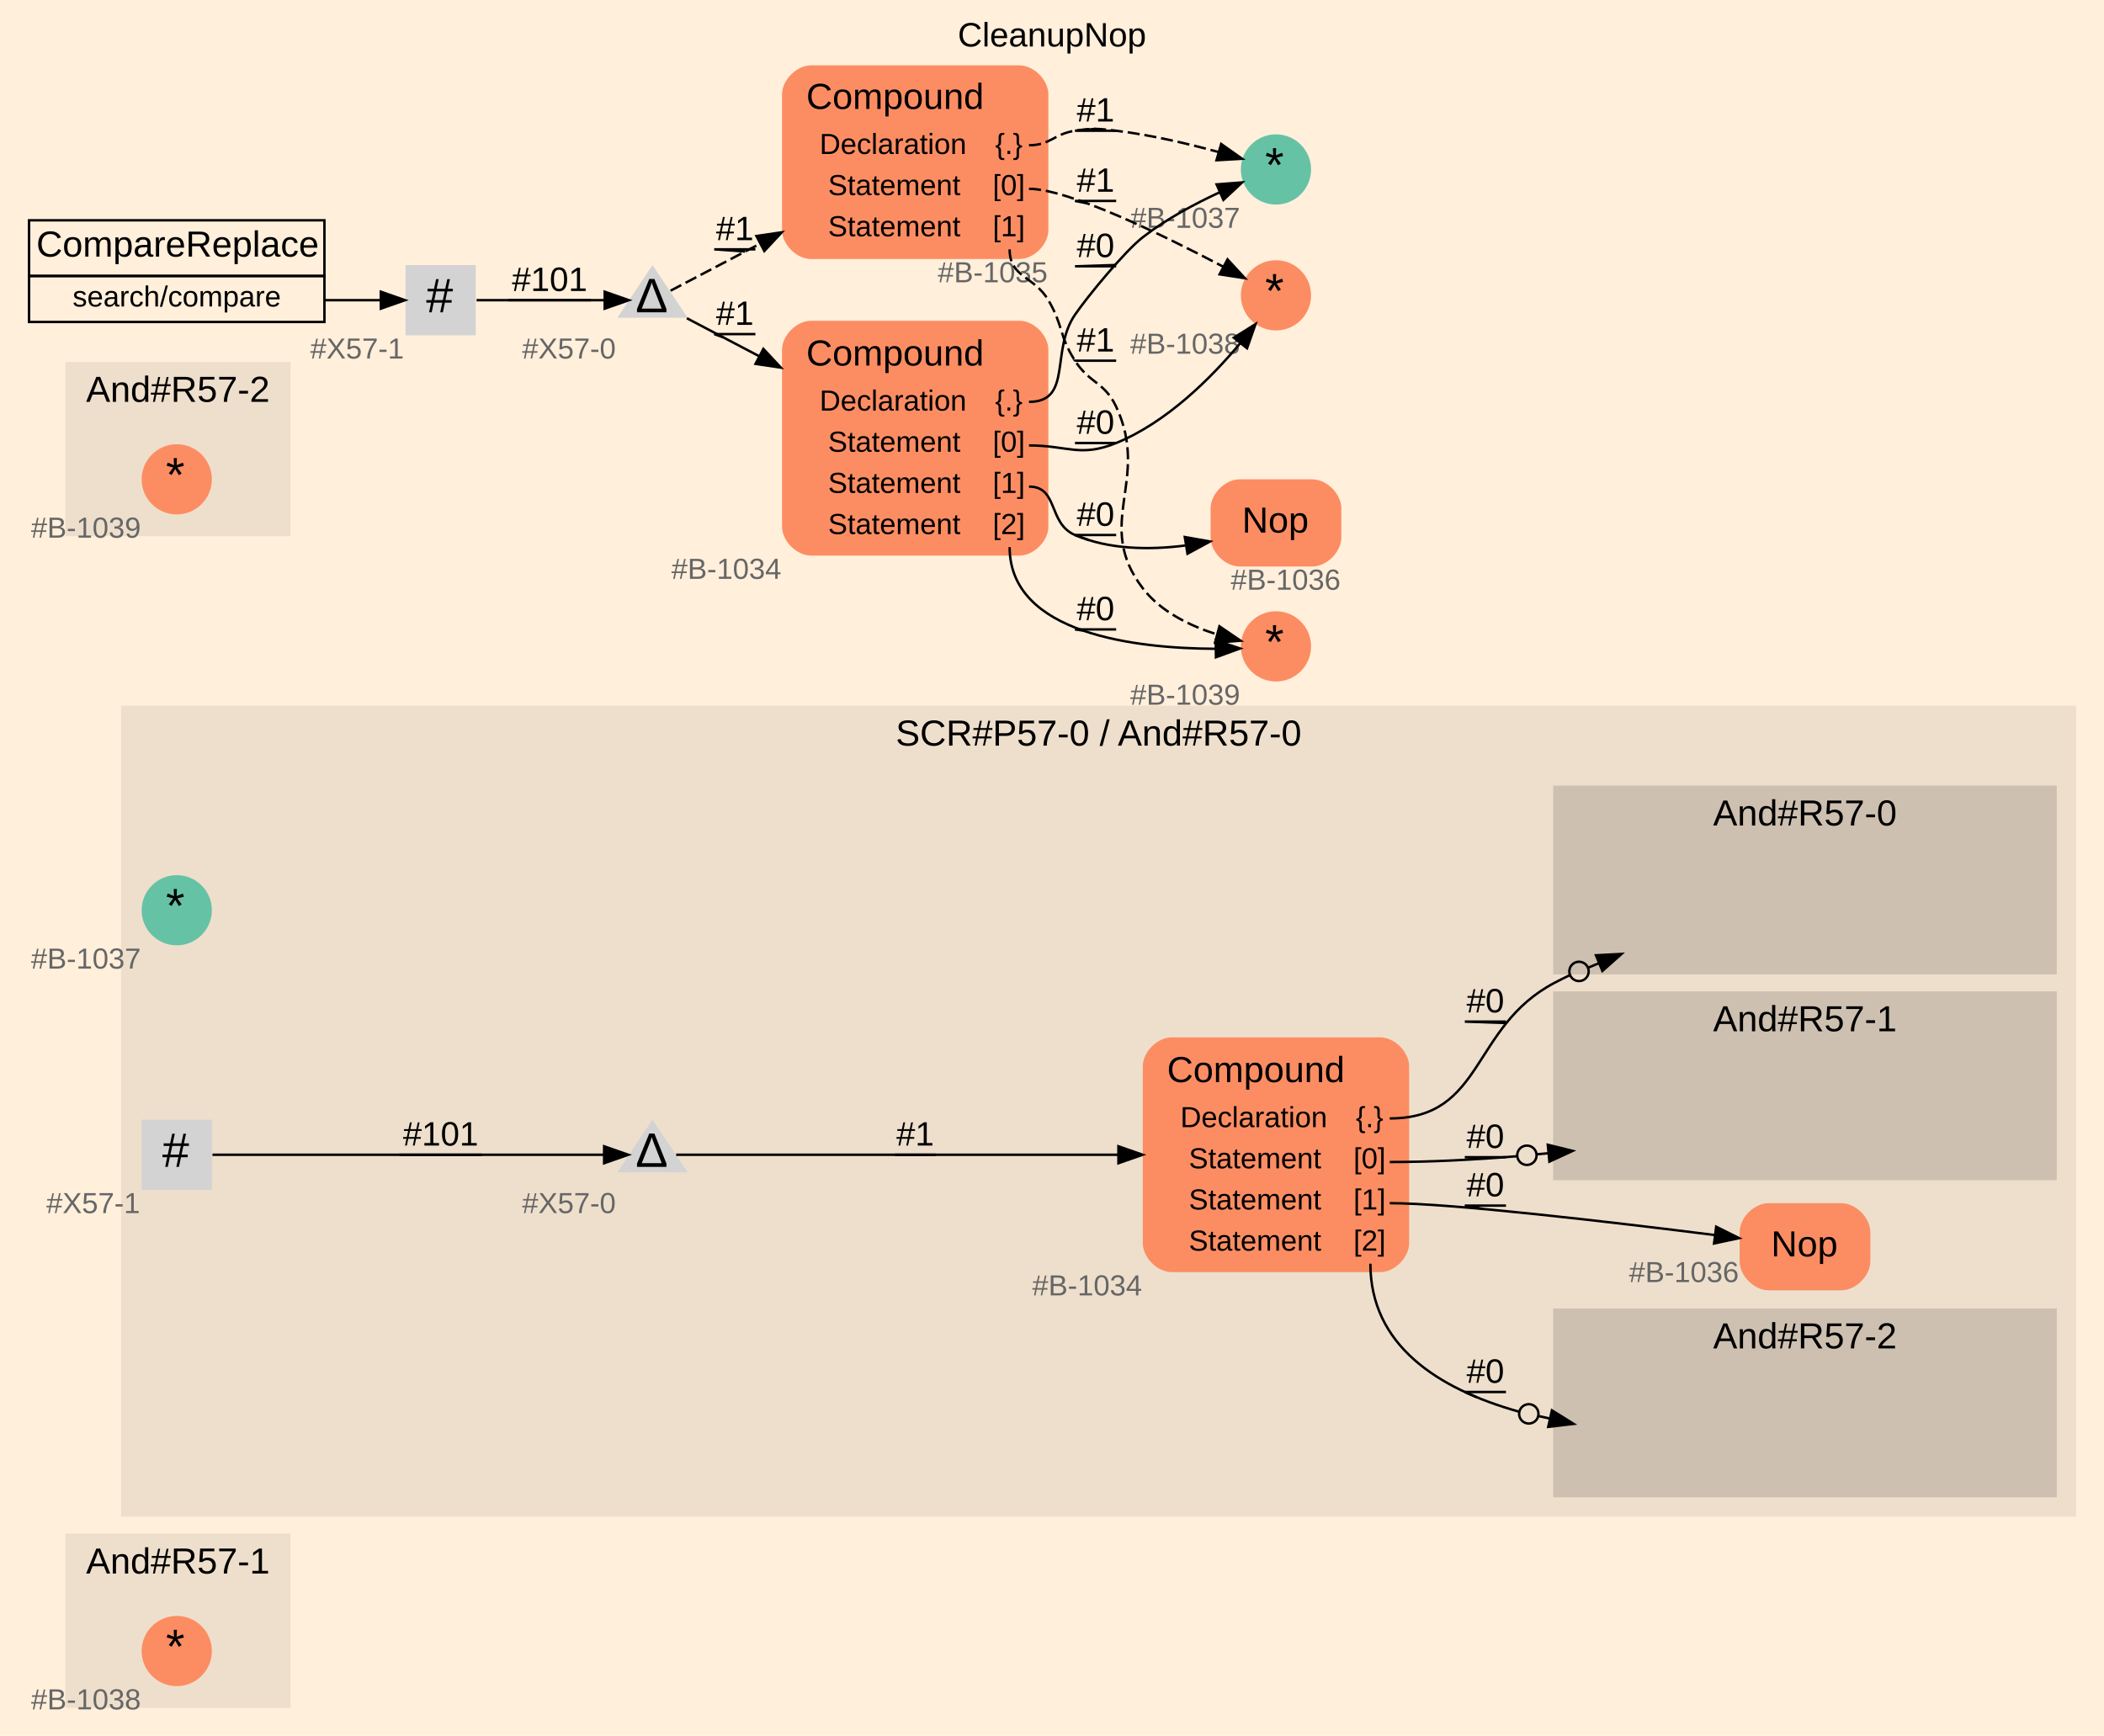
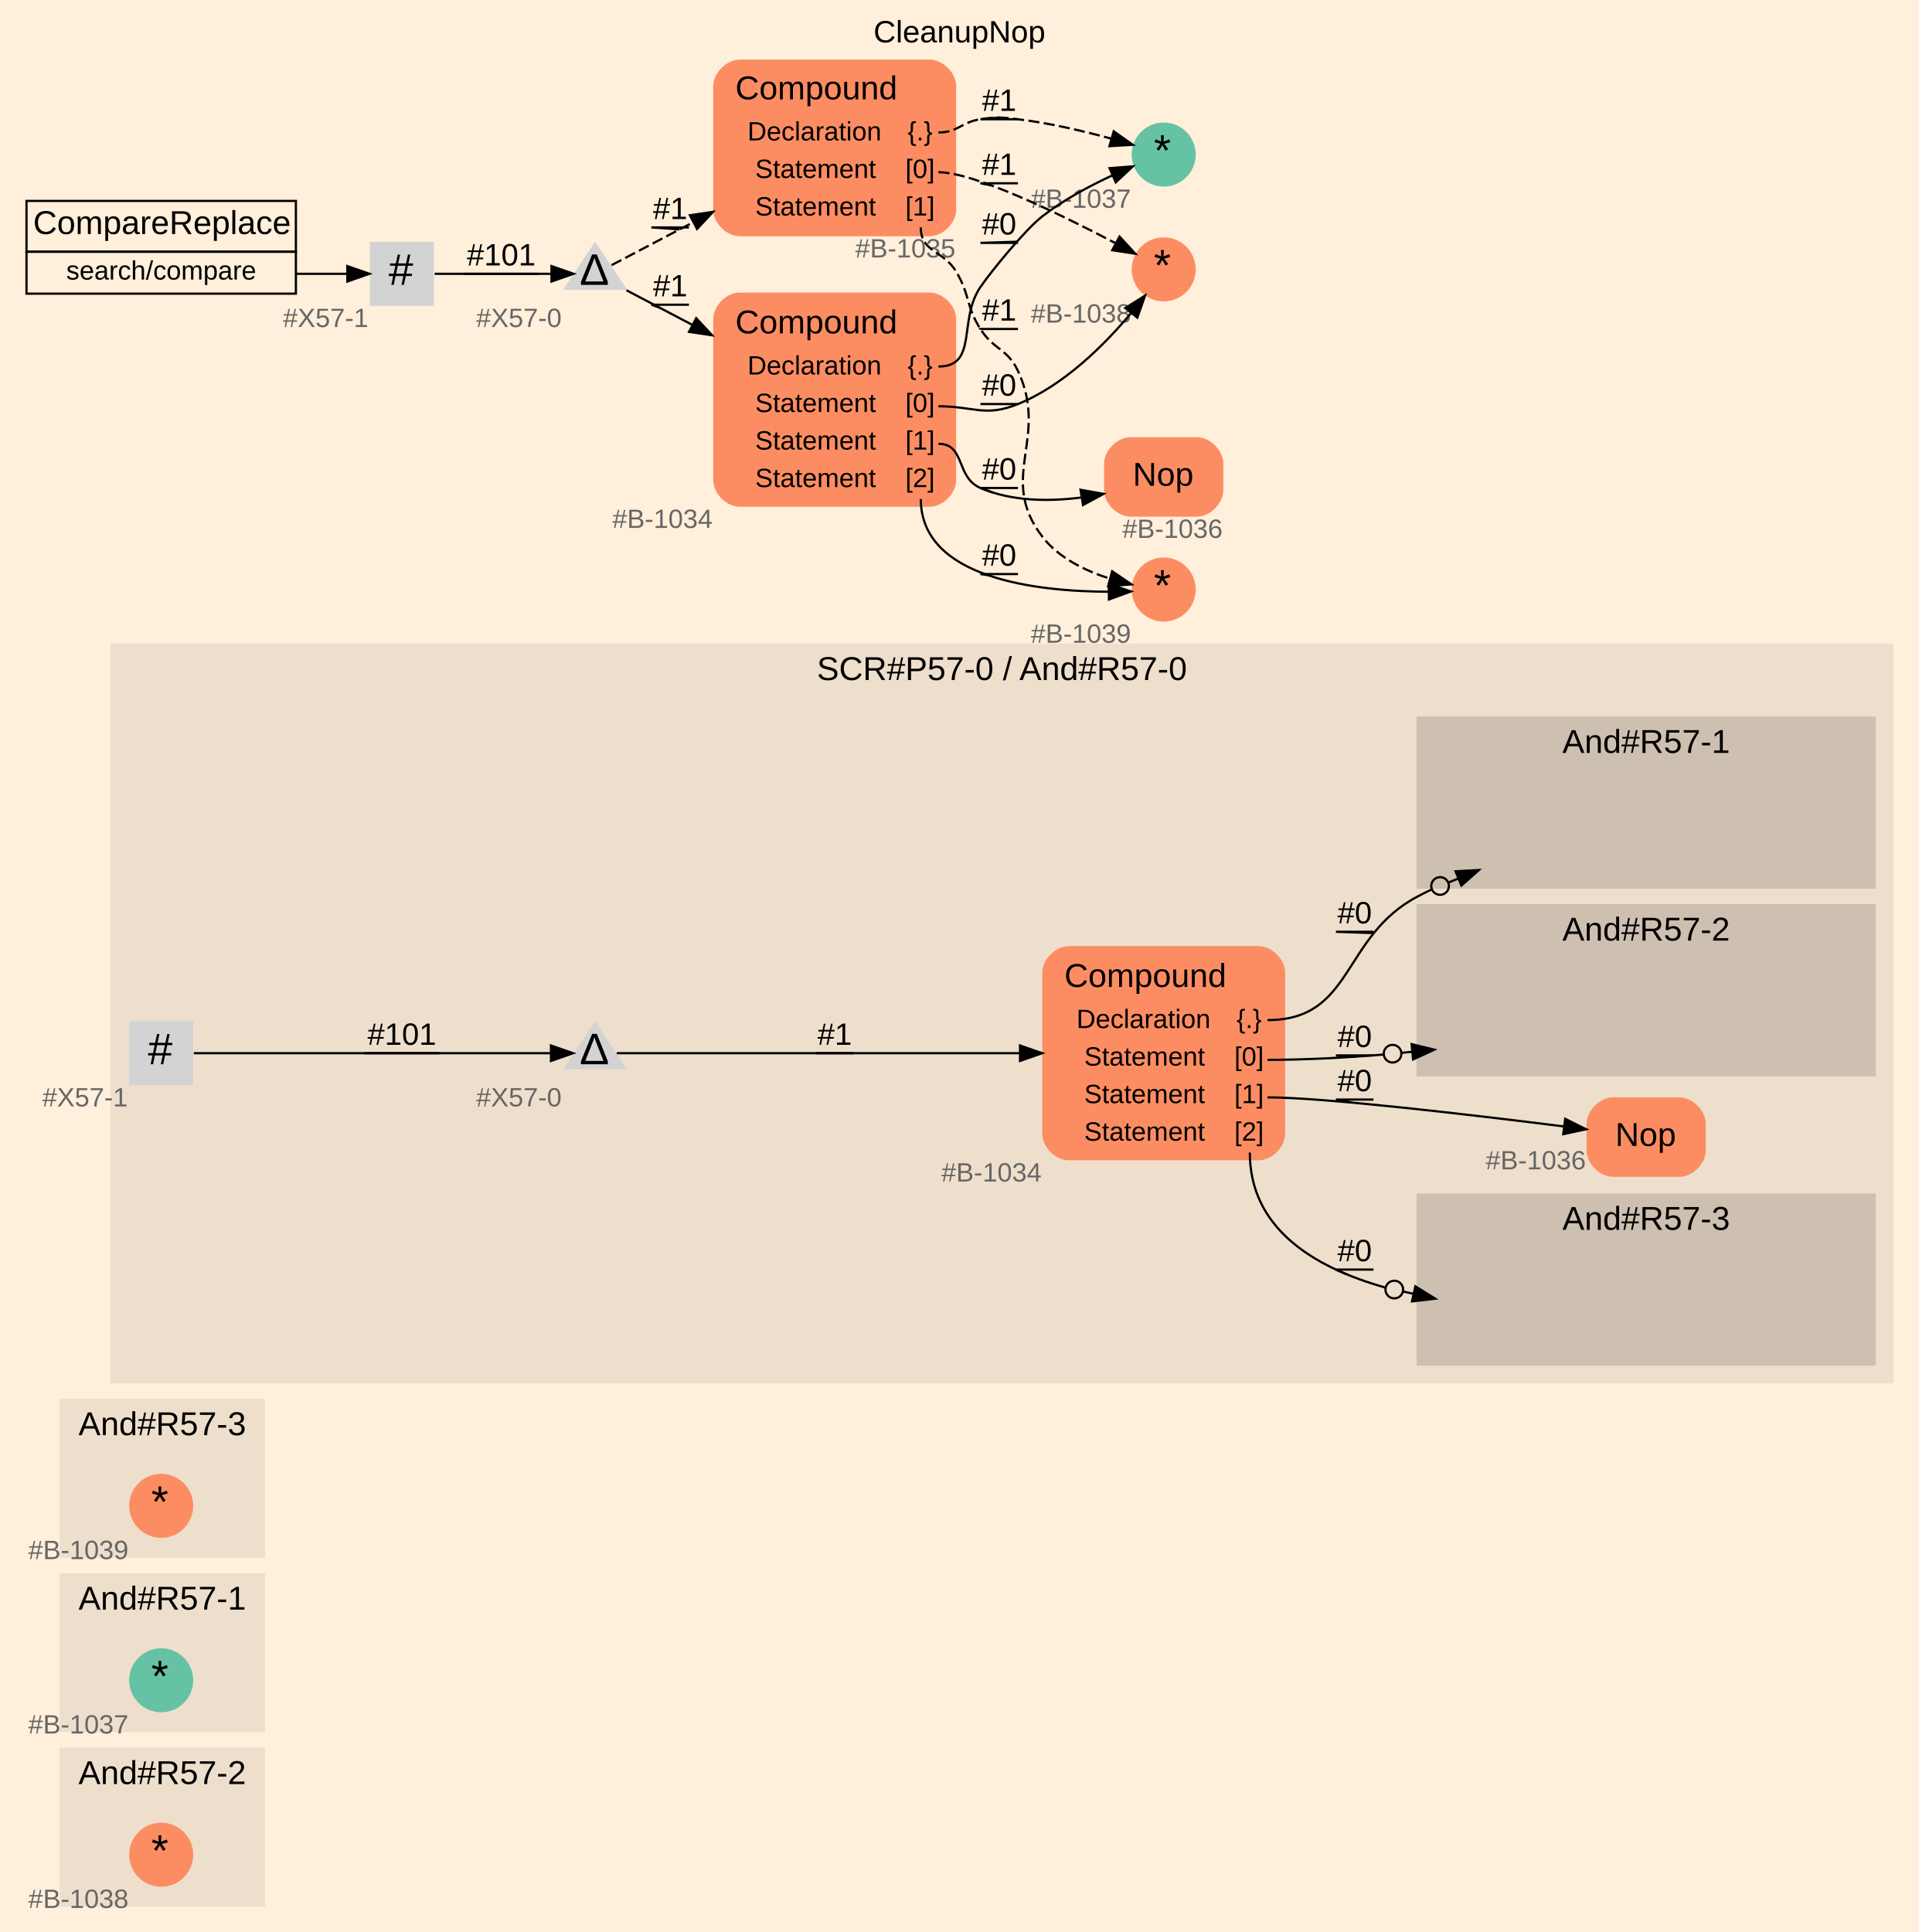
- <svg xmlns="http://www.w3.org/2000/svg" width="869pt" height="717pt" viewBox="0.00 0.00 869.00 717.00">
-   <g id="graph0" class="graph" transform="scale(1 1) rotate(0) translate(4 713)">
-     <polygon fill="#ffefdb" stroke="transparent" points="-4,4 -4,-713 865,-713 865,4 -4,4" />
-     <text text-anchor="middle" x="430.5" y="-693.8" font-family="Arial" font-size="14.00" fill="#000000">CleanupNop</text>
+ <svg xmlns="http://www.w3.org/2000/svg" width="869pt" height="875pt" viewBox="0.00 0.00 869.00 875.00">
+   <g id="graph0" class="graph" transform="scale(1 1) rotate(0) translate(4 871)">
+     <polygon fill="#ffefdb" stroke="transparent" points="-4,4 -4,-871 865,-871 865,4 -4,4" />
+     <text text-anchor="middle" x="430.5" y="-851.8" font-family="Arial" font-size="14.00" fill="#000000">CleanupNop</text>
    <g id="clust1" class="cluster">
      <polygon fill="#eedfcc" stroke="#eedfcc" points="23.5,-8 23.5,-79 115.5,-79 115.5,-8 23.5,-8" />
-       <text text-anchor="middle" x="69.5" y="-63" font-family="Arial" font-size="15.00" fill="#000000">And#R57-1</text>
+       <text text-anchor="middle" x="69.5" y="-63" font-family="Arial" font-size="15.00" fill="#000000">And#R57-2</text>
    </g>
    <g id="clust2" class="cluster">
-       <polygon fill="#eedfcc" stroke="#eedfcc" points="46.5,-87 46.5,-421 853,-421 853,-87 46.5,-87" />
-       <text text-anchor="middle" x="449.75" y="-405" font-family="Arial" font-size="15.00" fill="#000000">SCR#P57-0 / And#R57-0</text>
+       <polygon fill="#eedfcc" stroke="#eedfcc" points="23.5,-87 23.5,-158 115.5,-158 115.5,-87 23.5,-87" />
+       <text text-anchor="middle" x="69.5" y="-142" font-family="Arial" font-size="15.00" fill="#000000">And#R57-1</text>
+     </g>
+     <g id="clust3" class="cluster">
+       <polygon fill="#eedfcc" stroke="#eedfcc" points="23.5,-166 23.5,-237 115.5,-237 115.5,-166 23.5,-166" />
+       <text text-anchor="middle" x="69.5" y="-221" font-family="Arial" font-size="15.00" fill="#000000">And#R57-3</text>
    </g>
    <g id="clust4" class="cluster">
-       <polygon fill="#cdc0b0" stroke="#cdc0b0" points="638,-311 638,-388 845,-388 845,-311 638,-311" />
-       <text text-anchor="middle" x="741.5" y="-372" font-family="Arial" font-size="15.00" fill="#000000">And#R57-0</text>
+       <polygon fill="#eedfcc" stroke="#eedfcc" points="46.5,-245 46.5,-579 853,-579 853,-245 46.5,-245" />
+       <text text-anchor="middle" x="449.75" y="-563" font-family="Arial" font-size="15.00" fill="#000000">SCR#P57-0 / And#R57-0</text>
    </g>
    <g id="clust5" class="cluster">
-       <polygon fill="#cdc0b0" stroke="#cdc0b0" points="638,-226 638,-303 845,-303 845,-226 638,-226" />
-       <text text-anchor="middle" x="741.5" y="-287" font-family="Arial" font-size="15.00" fill="#000000">And#R57-1</text>
+       <polygon fill="#cdc0b0" stroke="#cdc0b0" points="638,-469 638,-546 845,-546 845,-469 638,-469" />
+       <text text-anchor="middle" x="741.5" y="-530" font-family="Arial" font-size="15.00" fill="#000000">And#R57-1</text>
    </g>
    <g id="clust6" class="cluster">
-       <polygon fill="#cdc0b0" stroke="#cdc0b0" points="638,-95 638,-172 845,-172 845,-95 638,-95" />
-       <text text-anchor="middle" x="741.5" y="-156" font-family="Arial" font-size="15.00" fill="#000000">And#R57-2</text>
-     </g>
-     <g id="clust3" class="cluster">
-       <polygon fill="#eedfcc" stroke="#eedfcc" points="23.5,-492 23.5,-563 115.5,-563 115.5,-492 23.5,-492" />
-       <text text-anchor="middle" x="69.5" y="-547" font-family="Arial" font-size="15.00" fill="#000000">And#R57-2</text>
+       <polygon fill="#cdc0b0" stroke="#cdc0b0" points="638,-384 638,-461 845,-461 845,-384 638,-384" />
+       <text text-anchor="middle" x="741.5" y="-445" font-family="Arial" font-size="15.00" fill="#000000">And#R57-2</text>
+     </g>
+     <g id="clust7" class="cluster">
+       <polygon fill="#cdc0b0" stroke="#cdc0b0" points="638,-253 638,-330 845,-330 845,-253 638,-253" />
+       <text text-anchor="middle" x="741.5" y="-314" font-family="Arial" font-size="15.00" fill="#000000">And#R57-3</text>
    </g>
    <g id="node1" class="node">
      <ellipse fill="#fc8d62" stroke="#000000" stroke-width="0" cx="69" cy="-31" rx="14.5" ry="14.5" />
      <text text-anchor="start" x="64.5" y="-26" font-family="Arial" font-size="20.00" fill="#000000">*</text>
      <text text-anchor="middle" x="31.5" y="-6.9" font-family="Arial" font-size="12.00" fill="#666666">#B-1038</text>
    </g>
    <g id="node2" class="node">
-       <ellipse fill="#66c2a5" stroke="#000000" stroke-width="0" cx="69" cy="-337" rx="14.5" ry="14.5" />
-       <text text-anchor="start" x="64.5" y="-332" font-family="Arial" font-size="20.00" fill="#000000">*</text>
-       <text text-anchor="middle" x="31.5" y="-312.9" font-family="Arial" font-size="12.00" fill="#666666">#B-1037</text>
+       <ellipse fill="#66c2a5" stroke="#000000" stroke-width="0" cx="69" cy="-110" rx="14.5" ry="14.5" />
+       <text text-anchor="start" x="64.5" y="-105" font-family="Arial" font-size="20.00" fill="#000000">*</text>
+       <text text-anchor="middle" x="31.5" y="-85.9" font-family="Arial" font-size="12.00" fill="#666666">#B-1037</text>
    </g>
    <g id="node3" class="node">
-       <ellipse fill="#fc8d62" stroke="#000000" stroke-width="0" cx="69" cy="-515" rx="14.5" ry="14.5" />
-       <text text-anchor="start" x="64.5" y="-510" font-family="Arial" font-size="20.00" fill="#000000">*</text>
-       <text text-anchor="middle" x="31.5" y="-490.9" font-family="Arial" font-size="12.00" fill="#666666">#B-1039</text>
+       <ellipse fill="#fc8d62" stroke="#000000" stroke-width="0" cx="69" cy="-189" rx="14.5" ry="14.5" />
+       <text text-anchor="start" x="64.5" y="-184" font-family="Arial" font-size="20.00" fill="#000000">*</text>
+       <text text-anchor="middle" x="31.5" y="-164.9" font-family="Arial" font-size="12.00" fill="#666666">#B-1039</text>
    </g>
    <g id="node4" class="node">
-       <path fill="#fc8d62" stroke="transparent" d="M566,-284.5C566,-284.5 480,-284.5 480,-284.5 474,-284.5 468,-278.5 468,-272.5 468,-272.5 468,-199.5 468,-199.5 468,-193.5 474,-187.5 480,-187.5 480,-187.5 566,-187.5 566,-187.5 572,-187.5 578,-193.5 578,-199.5 578,-199.5 578,-272.5 578,-272.5 578,-278.5 572,-284.5 566,-284.5" />
-       <text text-anchor="start" x="478" y="-266" font-family="Arial" font-size="15.00" fill="#000000">Compound</text>
-       <text text-anchor="start" x="483.5" y="-247.4" font-family="Arial" font-size="12.00" fill="#000000">Declaration</text>
-       <text text-anchor="start" x="556" y="-247.4" font-family="Arial" font-size="12.00" fill="#000000">{.}</text>
-       <text text-anchor="start" x="487" y="-230.4" font-family="Arial" font-size="12.00" fill="#000000">Statement</text>
-       <text text-anchor="start" x="555" y="-230.4" font-family="Arial" font-size="12.00" fill="#000000">[0]</text>
-       <text text-anchor="start" x="487" y="-213.4" font-family="Arial" font-size="12.00" fill="#000000">Statement</text>
-       <text text-anchor="start" x="555" y="-213.4" font-family="Arial" font-size="12.00" fill="#000000">[1]</text>
-       <text text-anchor="start" x="487" y="-196.4" font-family="Arial" font-size="12.00" fill="#000000">Statement</text>
-       <text text-anchor="start" x="555" y="-196.4" font-family="Arial" font-size="12.00" fill="#000000">[2]</text>
-       <text text-anchor="middle" x="445" y="-177.9" font-family="Arial" font-size="12.00" fill="#666666">#B-1034</text>
+       <path fill="#fc8d62" stroke="transparent" d="M566,-442.5C566,-442.5 480,-442.5 480,-442.5 474,-442.5 468,-436.5 468,-430.5 468,-430.5 468,-357.5 468,-357.5 468,-351.5 474,-345.5 480,-345.5 480,-345.5 566,-345.5 566,-345.5 572,-345.5 578,-351.5 578,-357.5 578,-357.5 578,-430.5 578,-430.5 578,-436.5 572,-442.5 566,-442.5" />
+       <text text-anchor="start" x="478" y="-424" font-family="Arial" font-size="15.00" fill="#000000">Compound</text>
+       <text text-anchor="start" x="483.5" y="-405.4" font-family="Arial" font-size="12.00" fill="#000000">Declaration</text>
+       <text text-anchor="start" x="556" y="-405.4" font-family="Arial" font-size="12.00" fill="#000000">{.}</text>
+       <text text-anchor="start" x="487" y="-388.4" font-family="Arial" font-size="12.00" fill="#000000">Statement</text>
+       <text text-anchor="start" x="555" y="-388.4" font-family="Arial" font-size="12.00" fill="#000000">[0]</text>
+       <text text-anchor="start" x="487" y="-371.4" font-family="Arial" font-size="12.00" fill="#000000">Statement</text>
+       <text text-anchor="start" x="555" y="-371.4" font-family="Arial" font-size="12.00" fill="#000000">[1]</text>
+       <text text-anchor="start" x="487" y="-354.4" font-family="Arial" font-size="12.00" fill="#000000">Statement</text>
+       <text text-anchor="start" x="555" y="-354.4" font-family="Arial" font-size="12.00" fill="#000000">[2]</text>
+       <text text-anchor="middle" x="445" y="-335.9" font-family="Arial" font-size="12.00" fill="#666666">#B-1034</text>
    </g>
    <g id="node5" class="node">
-       <path fill="#fc8d62" stroke="transparent" d="M756.5,-216C756.5,-216 726.5,-216 726.5,-216 720.5,-216 714.5,-210 714.5,-204 714.5,-204 714.5,-192 714.5,-192 714.5,-186 720.5,-180 726.5,-180 726.5,-180 756.5,-180 756.5,-180 762.5,-180 768.5,-186 768.5,-192 768.5,-192 768.5,-204 768.5,-204 768.5,-210 762.5,-216 756.5,-216" />
-       <text text-anchor="start" x="727.5" y="-194" font-family="Arial" font-size="15.00" fill="#000000">Nop</text>
-       <text text-anchor="middle" x="691.5" y="-183.4" font-family="Arial" font-size="12.00" fill="#666666">#B-1036</text>
+       <path fill="#fc8d62" stroke="transparent" d="M756.5,-374C756.5,-374 726.5,-374 726.5,-374 720.5,-374 714.5,-368 714.5,-362 714.5,-362 714.5,-350 714.5,-350 714.5,-344 720.5,-338 726.5,-338 726.5,-338 756.5,-338 756.5,-338 762.5,-338 768.5,-344 768.5,-350 768.5,-350 768.5,-362 768.5,-362 768.5,-368 762.5,-374 756.5,-374" />
+       <text text-anchor="start" x="727.5" y="-352" font-family="Arial" font-size="15.00" fill="#000000">Nop</text>
+       <text text-anchor="middle" x="691.5" y="-341.4" font-family="Arial" font-size="12.00" fill="#666666">#B-1036</text>
    </g>
    <g id="edge3" class="edge">
-       <path fill="none" stroke="#000000" d="M570,-216C595.307,-216 661.983,-208.15 704.352,-202.818" />
-       <polygon fill="#000000" stroke="#000000" points="704.819,-206.287 714.299,-201.556 703.938,-199.342 704.819,-206.287" />
-       <text text-anchor="middle" x="609.5" y="-218.8" font-family="Arial" font-size="14.00" fill="#000000">#0</text>
-       <polyline fill="none" stroke="#000000" points="618,-215 601,-215 608.635,-213.589 " />
+       <path fill="none" stroke="#000000" d="M570,-374C595.307,-374 661.983,-366.15 704.352,-360.818" />
+       <polygon fill="#000000" stroke="#000000" points="704.819,-364.287 714.299,-359.556 703.938,-357.342 704.819,-364.287" />
+       <text text-anchor="middle" x="609.5" y="-376.8" font-family="Arial" font-size="14.00" fill="#000000">#0</text>
+       <polyline fill="none" stroke="#000000" points="618,-373 601,-373 608.635,-371.589 " />
    </g>
    <g id="node8" class="node">
</g>
    <g id="edge1" class="edge">
-       <path fill="none" stroke="#000000" d="M570,-251C609.152,-251 603.373,-288.729 638,-307 640.036,-308.074 642.115,-309.115 644.229,-310.122" />
-       <polygon fill="#000000" stroke="#000000" points="655.161,-318.395 665.741,-318.957 657.82,-311.92 655.161,-318.395" />
-       <polyline fill="none" stroke="#000000" points="656.491,-315.158 651.866,-313.258 " />
-       <ellipse fill="none" stroke="#000000" cx="648.165" cy="-311.738" rx="4" ry="4" />
-       <text text-anchor="middle" x="609.5" y="-294.8" font-family="Arial" font-size="14.00" fill="#000000">#0</text>
-       <polyline fill="none" stroke="#000000" points="618,-291 601,-291 618.157,-290.399 " />
+       <path fill="none" stroke="#000000" d="M570,-409C609.152,-409 603.373,-446.729 638,-465 640.036,-466.074 642.115,-467.115 644.229,-468.122" />
+       <polygon fill="#000000" stroke="#000000" points="655.161,-476.395 665.741,-476.957 657.82,-469.92 655.161,-476.395" />
+       <polyline fill="none" stroke="#000000" points="656.491,-473.158 651.866,-471.258 " />
+       <ellipse fill="none" stroke="#000000" cx="648.165" cy="-469.738" rx="4" ry="4" />
+       <text text-anchor="middle" x="609.5" y="-452.8" font-family="Arial" font-size="14.00" fill="#000000">#0</text>
+       <polyline fill="none" stroke="#000000" points="618,-449 601,-449 618.157,-448.399 " />
    </g>
    <g id="node9" class="node">
</g>
    <g id="edge2" class="edge">
-       <path fill="none" stroke="#000000" d="M570,-233C586.984,-233 604.857,-233.932 622.392,-235.383" />
-       <polygon fill="#000000" stroke="#000000" points="635.272,-240.131 645.56,-237.599 635.938,-233.163 635.272,-240.131" />
-       <polyline fill="none" stroke="#000000" points="635.605,-236.647 630.628,-236.171 " />
-       <ellipse fill="none" stroke="#000000" cx="626.646" cy="-235.79" rx="4" ry="4" />
-       <text text-anchor="middle" x="609.5" y="-238.8" font-family="Arial" font-size="14.00" fill="#000000">#0</text>
-       <polyline fill="none" stroke="#000000" points="618,-235 601,-235 610.023,-234.453 " />
+       <path fill="none" stroke="#000000" d="M570,-391C586.984,-391 604.857,-391.932 622.392,-393.383" />
+       <polygon fill="#000000" stroke="#000000" points="635.272,-398.131 645.56,-395.599 635.938,-391.163 635.272,-398.131" />
+       <polyline fill="none" stroke="#000000" points="635.605,-394.647 630.628,-394.171 " />
+       <ellipse fill="none" stroke="#000000" cx="626.646" cy="-393.79" rx="4" ry="4" />
+       <text text-anchor="middle" x="609.5" y="-396.8" font-family="Arial" font-size="14.00" fill="#000000">#0</text>
+       <polyline fill="none" stroke="#000000" points="618,-393 601,-393 610.023,-392.454 " />
    </g>
    <g id="node10" class="node">
</g>
    <g id="edge4" class="edge">
-       <path fill="none" stroke="#000000" d="M562,-191C562,-157.388 589.658,-139.377 623.26,-129.9" />
-       <polygon fill="#000000" stroke="#000000" points="636.973,-130.422 645.969,-124.826 635.446,-123.591 636.973,-130.422" />
-       <polyline fill="none" stroke="#000000" points="636.21,-127.006 631.33,-128.097 " />
-       <ellipse fill="none" stroke="#000000" cx="627.426" cy="-128.969" rx="4" ry="4" />
-       <text text-anchor="middle" x="609.5" y="-141.8" font-family="Arial" font-size="14.00" fill="#000000">#0</text>
-       <polyline fill="none" stroke="#000000" points="618,-138 601,-138 605.848,-135.876 " />
+       <path fill="none" stroke="#000000" d="M562,-349C562,-315.388 589.658,-297.377 623.26,-287.9" />
+       <polygon fill="#000000" stroke="#000000" points="636.973,-288.422 645.969,-282.825 635.446,-281.591 636.973,-288.422" />
+       <polyline fill="none" stroke="#000000" points="636.21,-285.006 631.33,-286.097 " />
+       <ellipse fill="none" stroke="#000000" cx="627.426" cy="-286.969" rx="4" ry="4" />
+       <text text-anchor="middle" x="609.5" y="-299.8" font-family="Arial" font-size="14.00" fill="#000000">#0</text>
+       <polyline fill="none" stroke="#000000" points="618,-296 601,-296 605.848,-293.876 " />
    </g>
    <g id="node6" class="node">
-       <polygon fill="#d3d3d3" stroke="#000000" stroke-width="0" points="265.5,-250.5 251,-228.75 280,-228.75 265.5,-250.5" />
-       <text text-anchor="start" x="258.5" y="-231" font-family="Arial" font-size="20.00" fill="#000000">Δ</text>
-       <text text-anchor="middle" x="231" y="-211.9" font-family="Arial" font-size="12.00" fill="#666666">#X57-0</text>
+       <polygon fill="#d3d3d3" stroke="#000000" stroke-width="0" points="265.5,-408.5 251,-386.75 280,-386.75 265.5,-408.5" />
+       <text text-anchor="start" x="258.5" y="-389" font-family="Arial" font-size="20.00" fill="#000000">Δ</text>
+       <text text-anchor="middle" x="231" y="-369.9" font-family="Arial" font-size="12.00" fill="#666666">#X57-0</text>
    </g>
    <g id="edge5" class="edge">
-       <path fill="none" stroke="#000000" d="M275.28,-236C304.78,-236 394.722,-236 457.683,-236" />
-       <polygon fill="#000000" stroke="#000000" points="457.933,-239.5 467.933,-236 457.933,-232.5 457.933,-239.5" />
-       <text text-anchor="middle" x="374" y="-239.8" font-family="Arial" font-size="14.00" fill="#000000">#1</text>
-       <polyline fill="none" stroke="#000000" points="382.5,-236 365.5,-236 374.278,-236 " />
+       <path fill="none" stroke="#000000" d="M275.28,-394C304.78,-394 394.722,-394 457.683,-394" />
+       <polygon fill="#000000" stroke="#000000" points="457.933,-397.5 467.933,-394 457.933,-390.5 457.933,-397.5" />
+       <text text-anchor="middle" x="374" y="-397.8" font-family="Arial" font-size="14.00" fill="#000000">#1</text>
+       <polyline fill="none" stroke="#000000" points="382.5,-394 365.5,-394 374.278,-394 " />
    </g>
    <g id="node7" class="node">
-       <polygon fill="#d3d3d3" stroke="#000000" stroke-width="0" points="83.5,-250.5 54.5,-250.5 54.5,-221.5 83.5,-221.5 83.5,-250.5" />
-       <text text-anchor="start" x="63" y="-231" font-family="Arial" font-size="20.00" fill="#000000">#</text>
-       <text text-anchor="middle" x="34.5" y="-211.9" font-family="Arial" font-size="12.00" fill="#666666">#X57-1</text>
+       <polygon fill="#d3d3d3" stroke="#000000" stroke-width="0" points="83.5,-408.5 54.5,-408.5 54.5,-379.5 83.5,-379.5 83.5,-408.5" />
+       <text text-anchor="start" x="63" y="-389" font-family="Arial" font-size="20.00" fill="#000000">#</text>
+       <text text-anchor="middle" x="34.5" y="-369.9" font-family="Arial" font-size="12.00" fill="#666666">#X57-1</text>
    </g>
    <g id="edge6" class="edge">
-       <path fill="none" stroke="#000000" d="M83.769,-236C118.613,-236 205.972,-236 245.508,-236" />
-       <polygon fill="#000000" stroke="#000000" points="245.515,-239.5 255.515,-236 245.515,-232.5 245.515,-239.5" />
-       <text text-anchor="middle" x="178" y="-239.8" font-family="Arial" font-size="14.00" fill="#000000">#101</text>
-       <polyline fill="none" stroke="#000000" points="195,-236 161,-236 178.196,-236 " />
+       <path fill="none" stroke="#000000" d="M83.769,-394C118.613,-394 205.972,-394 245.508,-394" />
+       <polygon fill="#000000" stroke="#000000" points="245.515,-397.5 255.515,-394 245.515,-390.5 245.515,-397.5" />
+       <text text-anchor="middle" x="178" y="-397.8" font-family="Arial" font-size="14.00" fill="#000000">#101</text>
+       <polyline fill="none" stroke="#000000" points="195,-394 161,-394 178.196,-394 " />
    </g>
    <g id="node11" class="node">
-       <polygon fill="#ffefdb" stroke="transparent" points="138,-626 0,-626 0,-576 138,-576 138,-626" />
-       <polygon fill="none" stroke="#000000" points="8,-599 8,-622 130,-622 130,-599 8,-599" />
-       <text text-anchor="start" x="11" y="-607" font-family="Arial" font-size="15.00" fill="#000000">CompareReplace</text>
-       <polygon fill="none" stroke="#000000" points="8,-580 8,-599 130,-599 130,-580 8,-580" />
-       <text text-anchor="start" x="26" y="-586.4" font-family="Arial" font-size="12.00" fill="#000000">search/compare</text>
+       <polygon fill="#ffefdb" stroke="transparent" points="138,-784 0,-784 0,-734 138,-734 138,-784" />
+       <polygon fill="none" stroke="#000000" points="8,-757 8,-780 130,-780 130,-757 8,-757" />
+       <text text-anchor="start" x="11" y="-765" font-family="Arial" font-size="15.00" fill="#000000">CompareReplace</text>
+       <polygon fill="none" stroke="#000000" points="8,-738 8,-757 130,-757 130,-738 8,-738" />
+       <text text-anchor="start" x="26" y="-744.4" font-family="Arial" font-size="12.00" fill="#000000">search/compare</text>
    </g>
    <g id="node12" class="node">
-       <polygon fill="#d3d3d3" stroke="#000000" stroke-width="0" points="192.5,-603.5 163.5,-603.5 163.5,-574.5 192.5,-574.5 192.5,-603.5" />
-       <text text-anchor="start" x="172" y="-584" font-family="Arial" font-size="20.00" fill="#000000">#</text>
-       <text text-anchor="middle" x="143.5" y="-564.9" font-family="Arial" font-size="12.00" fill="#666666">#X57-1</text>
+       <polygon fill="#d3d3d3" stroke="#000000" stroke-width="0" points="192.5,-761.5 163.5,-761.5 163.5,-732.5 192.5,-732.5 192.5,-761.5" />
+       <text text-anchor="start" x="172" y="-742" font-family="Arial" font-size="20.00" fill="#000000">#</text>
+       <text text-anchor="middle" x="143.5" y="-722.9" font-family="Arial" font-size="12.00" fill="#666666">#X57-1</text>
    </g>
    <g id="edge7" class="edge">
-       <path fill="none" stroke="#000000" d="M130,-589C137.503,-589 145.665,-589 153.095,-589" />
-       <polygon fill="#000000" stroke="#000000" points="153.294,-592.5 163.294,-589 153.294,-585.5 153.294,-592.5" />
+       <path fill="none" stroke="#000000" d="M130,-747C137.503,-747 145.665,-747 153.095,-747" />
+       <polygon fill="#000000" stroke="#000000" points="153.294,-750.5 163.294,-747 153.294,-743.5 153.294,-750.5" />
    </g>
    <g id="node13" class="node">
-       <polygon fill="#d3d3d3" stroke="#000000" stroke-width="0" points="265.5,-603.5 251,-581.75 280,-581.75 265.5,-603.5" />
-       <text text-anchor="start" x="258.5" y="-584" font-family="Arial" font-size="20.00" fill="#000000">Δ</text>
-       <text text-anchor="middle" x="231" y="-564.9" font-family="Arial" font-size="12.00" fill="#666666">#X57-0</text>
+       <polygon fill="#d3d3d3" stroke="#000000" stroke-width="0" points="265.5,-761.5 251,-739.75 280,-739.75 265.5,-761.5" />
+       <text text-anchor="start" x="258.5" y="-742" font-family="Arial" font-size="20.00" fill="#000000">Δ</text>
+       <text text-anchor="middle" x="231" y="-722.9" font-family="Arial" font-size="12.00" fill="#666666">#X57-0</text>
    </g>
    <g id="edge8" class="edge">
-       <path fill="none" stroke="#000000" d="M192.843,-589C207.282,-589 229.323,-589 245.343,-589" />
-       <polygon fill="#000000" stroke="#000000" points="245.749,-592.5 255.749,-589 245.749,-585.5 245.749,-592.5" />
-       <text text-anchor="middle" x="223" y="-592.8" font-family="Arial" font-size="14.00" fill="#000000">#101</text>
-       <polyline fill="none" stroke="#000000" points="240,-589 206,-589 222.876,-589 " />
+       <path fill="none" stroke="#000000" d="M192.843,-747C207.282,-747 229.323,-747 245.343,-747" />
+       <polygon fill="#000000" stroke="#000000" points="245.749,-750.5 255.749,-747 245.749,-743.5 245.749,-750.5" />
+       <text text-anchor="middle" x="223" y="-750.8" font-family="Arial" font-size="14.00" fill="#000000">#101</text>
+       <polyline fill="none" stroke="#000000" points="240,-747 206,-747 222.876,-747 " />
    </g>
    <g id="node14" class="node">
-       <path fill="#fc8d62" stroke="transparent" d="M417,-580.5C417,-580.5 331,-580.5 331,-580.5 325,-580.5 319,-574.5 319,-568.5 319,-568.5 319,-495.5 319,-495.5 319,-489.5 325,-483.5 331,-483.5 331,-483.5 417,-483.5 417,-483.5 423,-483.5 429,-489.5 429,-495.5 429,-495.5 429,-568.5 429,-568.5 429,-574.5 423,-580.5 417,-580.5" />
-       <text text-anchor="start" x="329" y="-562" font-family="Arial" font-size="15.00" fill="#000000">Compound</text>
-       <text text-anchor="start" x="334.5" y="-543.4" font-family="Arial" font-size="12.00" fill="#000000">Declaration</text>
-       <text text-anchor="start" x="407" y="-543.4" font-family="Arial" font-size="12.00" fill="#000000">{.}</text>
-       <text text-anchor="start" x="338" y="-526.4" font-family="Arial" font-size="12.00" fill="#000000">Statement</text>
-       <text text-anchor="start" x="406" y="-526.4" font-family="Arial" font-size="12.00" fill="#000000">[0]</text>
-       <text text-anchor="start" x="338" y="-509.4" font-family="Arial" font-size="12.00" fill="#000000">Statement</text>
-       <text text-anchor="start" x="406" y="-509.4" font-family="Arial" font-size="12.00" fill="#000000">[1]</text>
-       <text text-anchor="start" x="338" y="-492.4" font-family="Arial" font-size="12.00" fill="#000000">Statement</text>
-       <text text-anchor="start" x="406" y="-492.4" font-family="Arial" font-size="12.00" fill="#000000">[2]</text>
-       <text text-anchor="middle" x="296" y="-473.9" font-family="Arial" font-size="12.00" fill="#666666">#B-1034</text>
+       <path fill="#fc8d62" stroke="transparent" d="M417,-738.5C417,-738.5 331,-738.5 331,-738.5 325,-738.5 319,-732.5 319,-726.5 319,-726.5 319,-653.5 319,-653.5 319,-647.5 325,-641.5 331,-641.5 331,-641.5 417,-641.5 417,-641.5 423,-641.5 429,-647.5 429,-653.5 429,-653.5 429,-726.5 429,-726.5 429,-732.5 423,-738.5 417,-738.5" />
+       <text text-anchor="start" x="329" y="-720" font-family="Arial" font-size="15.00" fill="#000000">Compound</text>
+       <text text-anchor="start" x="334.5" y="-701.4" font-family="Arial" font-size="12.00" fill="#000000">Declaration</text>
+       <text text-anchor="start" x="407" y="-701.4" font-family="Arial" font-size="12.00" fill="#000000">{.}</text>
+       <text text-anchor="start" x="338" y="-684.4" font-family="Arial" font-size="12.00" fill="#000000">Statement</text>
+       <text text-anchor="start" x="406" y="-684.4" font-family="Arial" font-size="12.00" fill="#000000">[0]</text>
+       <text text-anchor="start" x="338" y="-667.4" font-family="Arial" font-size="12.00" fill="#000000">Statement</text>
+       <text text-anchor="start" x="406" y="-667.4" font-family="Arial" font-size="12.00" fill="#000000">[1]</text>
+       <text text-anchor="start" x="338" y="-650.4" font-family="Arial" font-size="12.00" fill="#000000">Statement</text>
+       <text text-anchor="start" x="406" y="-650.4" font-family="Arial" font-size="12.00" fill="#000000">[2]</text>
+       <text text-anchor="middle" x="296" y="-631.9" font-family="Arial" font-size="12.00" fill="#666666">#B-1034</text>
    </g>
    <g id="edge9" class="edge">
-       <path fill="none" stroke="#000000" d="M279.685,-581.548C287.662,-577.357 298.25,-571.795 309.447,-565.913" />
-       <polygon fill="#000000" stroke="#000000" points="311.293,-568.896 318.518,-561.147 308.038,-562.699 311.293,-568.896" />
-       <text text-anchor="middle" x="299.5" y="-578.8" font-family="Arial" font-size="14.00" fill="#000000">#1</text>
-       <polyline fill="none" stroke="#000000" points="308,-575 291,-575 294.787,-573.614 " />
+       <path fill="none" stroke="#000000" d="M279.685,-739.548C287.662,-735.357 298.25,-729.795 309.447,-723.913" />
+       <polygon fill="#000000" stroke="#000000" points="311.293,-726.896 318.518,-719.147 308.038,-720.699 311.293,-726.896" />
+       <text text-anchor="middle" x="299.5" y="-736.8" font-family="Arial" font-size="14.00" fill="#000000">#1</text>
+       <polyline fill="none" stroke="#000000" points="308,-733 291,-733 294.787,-731.614 " />
    </g>
    <g id="node19" class="node">
-       <path fill="#fc8d62" stroke="transparent" d="M417,-686C417,-686 331,-686 331,-686 325,-686 319,-680 319,-674 319,-674 319,-618 319,-618 319,-612 325,-606 331,-606 331,-606 417,-606 417,-606 423,-606 429,-612 429,-618 429,-618 429,-674 429,-674 429,-680 423,-686 417,-686" />
-       <text text-anchor="start" x="329" y="-668" font-family="Arial" font-size="15.00" fill="#000000">Compound</text>
-       <text text-anchor="start" x="334.5" y="-649.4" font-family="Arial" font-size="12.00" fill="#000000">Declaration</text>
-       <text text-anchor="start" x="407" y="-649.4" font-family="Arial" font-size="12.00" fill="#000000">{.}</text>
-       <text text-anchor="start" x="338" y="-632.4" font-family="Arial" font-size="12.00" fill="#000000">Statement</text>
-       <text text-anchor="start" x="406" y="-632.4" font-family="Arial" font-size="12.00" fill="#000000">[0]</text>
-       <text text-anchor="start" x="338" y="-615.4" font-family="Arial" font-size="12.00" fill="#000000">Statement</text>
-       <text text-anchor="start" x="406" y="-615.4" font-family="Arial" font-size="12.00" fill="#000000">[1]</text>
-       <text text-anchor="middle" x="406" y="-596.4" font-family="Arial" font-size="12.00" fill="#666666">#B-1035</text>
+       <path fill="#fc8d62" stroke="transparent" d="M417,-844C417,-844 331,-844 331,-844 325,-844 319,-838 319,-832 319,-832 319,-776 319,-776 319,-770 325,-764 331,-764 331,-764 417,-764 417,-764 423,-764 429,-770 429,-776 429,-776 429,-832 429,-832 429,-838 423,-844 417,-844" />
+       <text text-anchor="start" x="329" y="-826" font-family="Arial" font-size="15.00" fill="#000000">Compound</text>
+       <text text-anchor="start" x="334.5" y="-807.4" font-family="Arial" font-size="12.00" fill="#000000">Declaration</text>
+       <text text-anchor="start" x="407" y="-807.4" font-family="Arial" font-size="12.00" fill="#000000">{.}</text>
+       <text text-anchor="start" x="338" y="-790.4" font-family="Arial" font-size="12.00" fill="#000000">Statement</text>
+       <text text-anchor="start" x="406" y="-790.4" font-family="Arial" font-size="12.00" fill="#000000">[0]</text>
+       <text text-anchor="start" x="338" y="-773.4" font-family="Arial" font-size="12.00" fill="#000000">Statement</text>
+       <text text-anchor="start" x="406" y="-773.4" font-family="Arial" font-size="12.00" fill="#000000">[1]</text>
+       <text text-anchor="middle" x="406" y="-754.4" font-family="Arial" font-size="12.00" fill="#666666">#B-1035</text>
    </g>
    <g id="edge10" class="edge">
-       <path fill="none" stroke="#000000" stroke-dasharray="5,2" d="M272.958,-592.918C281.122,-597.207 295.057,-604.528 310.013,-612.385" />
-       <polygon fill="#000000" stroke="#000000" points="308.42,-615.501 318.901,-617.054 311.676,-609.305 308.42,-615.501" />
-       <text text-anchor="middle" x="299.5" y="-613.8" font-family="Arial" font-size="14.00" fill="#000000">#1</text>
-       <polyline fill="none" stroke="#000000" points="308,-610 291,-610 303.777,-609.109 " />
+       <path fill="none" stroke="#000000" stroke-dasharray="5,2" d="M272.958,-750.918C281.122,-755.207 295.057,-762.528 310.013,-770.385" />
+       <polygon fill="#000000" stroke="#000000" points="308.42,-773.501 318.901,-775.054 311.676,-767.305 308.42,-773.501" />
+       <text text-anchor="middle" x="299.5" y="-771.8" font-family="Arial" font-size="14.00" fill="#000000">#1</text>
+       <polyline fill="none" stroke="#000000" points="308,-768 291,-768 303.777,-767.109 " />
    </g>
    <g id="node15" class="node">
-       <ellipse fill="#66c2a5" stroke="#000000" stroke-width="0" cx="523" cy="-643" rx="14.5" ry="14.5" />
-       <text text-anchor="start" x="518.5" y="-638" font-family="Arial" font-size="20.00" fill="#000000">*</text>
-       <text text-anchor="middle" x="485.5" y="-618.9" font-family="Arial" font-size="12.00" fill="#666666">#B-1037</text>
+       <ellipse fill="#66c2a5" stroke="#000000" stroke-width="0" cx="523" cy="-801" rx="14.5" ry="14.5" />
+       <text text-anchor="start" x="518.5" y="-796" font-family="Arial" font-size="20.00" fill="#000000">*</text>
+       <text text-anchor="middle" x="485.5" y="-776.9" font-family="Arial" font-size="12.00" fill="#666666">#B-1037</text>
    </g>
    <g id="edge11" class="edge">
-       <path fill="none" stroke="#000000" d="M421,-547C439.092,-547 429.752,-568.091 440,-583 445.353,-590.787 460.544,-609.196 468,-615 477.611,-622.481 489.531,-628.839 499.814,-633.597" />
-       <polygon fill="#000000" stroke="#000000" points="498.48,-636.833 509.043,-637.652 501.296,-630.425 498.48,-636.833" />
-       <text text-anchor="middle" x="448.5" y="-606.8" font-family="Arial" font-size="14.00" fill="#000000">#0</text>
-       <polyline fill="none" stroke="#000000" points="457,-603 440,-603 456.515,-603.528 " />
+       <path fill="none" stroke="#000000" d="M421,-705C439.092,-705 429.752,-726.091 440,-741 445.353,-748.787 460.544,-767.196 468,-773 477.611,-780.481 489.531,-786.839 499.814,-791.597" />
+       <polygon fill="#000000" stroke="#000000" points="498.48,-794.833 509.043,-795.652 501.296,-788.425 498.48,-794.833" />
+       <text text-anchor="middle" x="448.5" y="-764.8" font-family="Arial" font-size="14.00" fill="#000000">#0</text>
+       <polyline fill="none" stroke="#000000" points="457,-761 440,-761 456.515,-761.528 " />
    </g>
    <g id="node16" class="node">
-       <ellipse fill="#fc8d62" stroke="#000000" stroke-width="0" cx="523" cy="-591" rx="14.5" ry="14.5" />
-       <text text-anchor="start" x="518.5" y="-586" font-family="Arial" font-size="20.00" fill="#000000">*</text>
-       <text text-anchor="middle" x="485.5" y="-566.9" font-family="Arial" font-size="12.00" fill="#666666">#B-1038</text>
+       <ellipse fill="#fc8d62" stroke="#000000" stroke-width="0" cx="523" cy="-749" rx="14.5" ry="14.5" />
+       <text text-anchor="start" x="518.5" y="-744" font-family="Arial" font-size="20.00" fill="#000000">*</text>
+       <text text-anchor="middle" x="485.5" y="-724.9" font-family="Arial" font-size="12.00" fill="#666666">#B-1038</text>
    </g>
    <g id="edge12" class="edge">
-       <path fill="none" stroke="#000000" d="M421,-529C437.006,-529 442.177,-523.96 457,-530 477.896,-538.514 496.246,-556.875 508.257,-571.241" />
-       <polygon fill="#000000" stroke="#000000" points="505.589,-573.509 514.568,-579.133 511.056,-569.137 505.589,-573.509" />
-       <text text-anchor="middle" x="448.5" y="-533.8" font-family="Arial" font-size="14.00" fill="#000000">#0</text>
-       <polyline fill="none" stroke="#000000" points="457,-530 440,-530 457.031,-530.013 " />
+       <path fill="none" stroke="#000000" d="M421,-687C437.006,-687 442.177,-681.96 457,-688 477.896,-696.514 496.246,-714.875 508.257,-729.241" />
+       <polygon fill="#000000" stroke="#000000" points="505.589,-731.509 514.568,-737.133 511.056,-727.137 505.589,-731.509" />
+       <text text-anchor="middle" x="448.5" y="-691.8" font-family="Arial" font-size="14.00" fill="#000000">#0</text>
+       <polyline fill="none" stroke="#000000" points="457,-688 440,-688 457.031,-688.013 " />
    </g>
    <g id="node17" class="node">
-       <path fill="#fc8d62" stroke="transparent" d="M538,-515C538,-515 508,-515 508,-515 502,-515 496,-509 496,-503 496,-503 496,-491 496,-491 496,-485 502,-479 508,-479 508,-479 538,-479 538,-479 544,-479 550,-485 550,-491 550,-491 550,-503 550,-503 550,-509 544,-515 538,-515" />
-       <text text-anchor="start" x="509" y="-493" font-family="Arial" font-size="15.00" fill="#000000">Nop</text>
-       <text text-anchor="middle" x="527" y="-469.4" font-family="Arial" font-size="12.00" fill="#666666">#B-1036</text>
+       <path fill="#fc8d62" stroke="transparent" d="M538,-673C538,-673 508,-673 508,-673 502,-673 496,-667 496,-661 496,-661 496,-649 496,-649 496,-643 502,-637 508,-637 508,-637 538,-637 538,-637 544,-637 550,-643 550,-649 550,-649 550,-661 550,-661 550,-667 544,-673 538,-673" />
+       <text text-anchor="start" x="509" y="-651" font-family="Arial" font-size="15.00" fill="#000000">Nop</text>
+       <text text-anchor="middle" x="527" y="-627.4" font-family="Arial" font-size="12.00" fill="#666666">#B-1036</text>
    </g>
    <g id="edge13" class="edge">
-       <path fill="none" stroke="#000000" d="M421,-512C433.26,-512 428.734,-496.837 440,-492 454.09,-485.951 470.777,-485.782 485.479,-487.656" />
-       <polygon fill="#000000" stroke="#000000" points="485.337,-491.179 495.769,-489.326 486.459,-484.269 485.337,-491.179" />
-       <text text-anchor="middle" x="448.5" y="-495.8" font-family="Arial" font-size="14.00" fill="#000000">#0</text>
-       <polyline fill="none" stroke="#000000" points="457,-492 440,-492 445.741,-489.892 " />
+       <path fill="none" stroke="#000000" d="M421,-670C433.26,-670 428.734,-654.837 440,-650 454.09,-643.951 470.777,-643.782 485.479,-645.656" />
+       <polygon fill="#000000" stroke="#000000" points="485.337,-649.179 495.769,-647.326 486.459,-642.269 485.337,-649.179" />
+       <text text-anchor="middle" x="448.5" y="-653.8" font-family="Arial" font-size="14.00" fill="#000000">#0</text>
+       <polyline fill="none" stroke="#000000" points="457,-650 440,-650 445.741,-647.892 " />
    </g>
    <g id="node18" class="node">
-       <ellipse fill="#fc8d62" stroke="#000000" stroke-width="0" cx="523" cy="-446" rx="14.5" ry="14.5" />
-       <text text-anchor="start" x="518.5" y="-441" font-family="Arial" font-size="20.00" fill="#000000">*</text>
-       <text text-anchor="middle" x="485.5" y="-421.9" font-family="Arial" font-size="12.00" fill="#666666">#B-1039</text>
+       <ellipse fill="#fc8d62" stroke="#000000" stroke-width="0" cx="523" cy="-604" rx="14.5" ry="14.5" />
+       <text text-anchor="start" x="518.5" y="-599" font-family="Arial" font-size="20.00" fill="#000000">*</text>
+       <text text-anchor="middle" x="485.5" y="-579.9" font-family="Arial" font-size="12.00" fill="#666666">#B-1039</text>
    </g>
    <g id="edge14" class="edge">
-       <path fill="none" stroke="#000000" d="M413,-487C413,-450.928 465.58,-445.137 498.035,-444.998" />
-       <polygon fill="#000000" stroke="#000000" points="498.119,-448.499 508.165,-445.132 498.212,-441.5 498.119,-448.499" />
-       <text text-anchor="middle" x="448.5" y="-456.8" font-family="Arial" font-size="14.00" fill="#000000">#0</text>
-       <polyline fill="none" stroke="#000000" points="457,-453 440,-453 443.296,-452.541 " />
+       <path fill="none" stroke="#000000" d="M413,-645C413,-608.928 465.58,-603.136 498.035,-602.998" />
+       <polygon fill="#000000" stroke="#000000" points="498.119,-606.499 508.165,-603.132 498.212,-599.5 498.119,-606.499" />
+       <text text-anchor="middle" x="448.5" y="-614.8" font-family="Arial" font-size="14.00" fill="#000000">#0</text>
+       <polyline fill="none" stroke="#000000" points="457,-611 440,-611 443.296,-610.541 " />
    </g>
    <g id="edge15" class="edge">
-       <path fill="none" stroke="#000000" stroke-dasharray="5,2" d="M421,-653C429.856,-653 431.248,-657.651 440,-659 447.467,-660.151 449.498,-659.896 457,-659 471.268,-657.295 486.909,-653.587 499.383,-650.17" />
-       <polygon fill="#000000" stroke="#000000" points="500.362,-653.53 509.015,-647.418 498.439,-646.8 500.362,-653.53" />
-       <text text-anchor="middle" x="448.5" y="-662.8" font-family="Arial" font-size="14.00" fill="#000000">#1</text>
-       <polyline fill="none" stroke="#000000" points="457,-659 440,-659 448.487,-659.768 " />
+       <path fill="none" stroke="#000000" stroke-dasharray="5,2" d="M421,-811C429.856,-811 431.248,-815.651 440,-817 447.467,-818.151 449.498,-817.896 457,-817 471.268,-815.295 486.909,-811.587 499.383,-808.17" />
+       <polygon fill="#000000" stroke="#000000" points="500.362,-811.53 509.015,-805.418 498.439,-804.8 500.362,-811.53" />
+       <text text-anchor="middle" x="448.5" y="-820.8" font-family="Arial" font-size="14.00" fill="#000000">#1</text>
+       <polyline fill="none" stroke="#000000" points="457,-817 440,-817 448.487,-817.768 " />
    </g>
    <g id="edge16" class="edge">
-       <path fill="none" stroke="#000000" stroke-dasharray="5,2" d="M421,-635C437.26,-635 476.351,-615.911 501.144,-602.88" />
-       <polygon fill="#000000" stroke="#000000" points="502.994,-605.86 510.174,-598.069 499.703,-599.682 502.994,-605.86" />
-       <text text-anchor="middle" x="448.5" y="-633.8" font-family="Arial" font-size="14.00" fill="#000000">#1</text>
-       <polyline fill="none" stroke="#000000" points="457,-630 440,-630 445.001,-629.015 " />
+       <path fill="none" stroke="#000000" stroke-dasharray="5,2" d="M421,-793C437.26,-793 476.351,-773.911 501.144,-760.88" />
+       <polygon fill="#000000" stroke="#000000" points="502.994,-763.86 510.174,-756.069 499.703,-757.682 502.994,-763.86" />
+       <text text-anchor="middle" x="448.5" y="-791.8" font-family="Arial" font-size="14.00" fill="#000000">#1</text>
+       <polyline fill="none" stroke="#000000" points="457,-788 440,-788 445.001,-787.015 " />
    </g>
    <g id="edge17" class="edge">
-       <path fill="none" stroke="#000000" stroke-dasharray="5,2" d="M413,-610C413,-598.266 423.04,-599.107 429,-589 435.166,-578.543 433.427,-574.206 440,-564 446.136,-554.474 452.197,-555.263 457,-545 471.282,-514.487 447.545,-496.769 468,-470 475.382,-460.339 487.464,-454.499 498.426,-451.004" />
-       <polygon fill="#000000" stroke="#000000" points="499.654,-454.298 508.403,-448.323 497.837,-447.538 499.654,-454.298" />
-       <text text-anchor="middle" x="448.5" y="-567.8" font-family="Arial" font-size="14.00" fill="#000000">#1</text>
-       <polyline fill="none" stroke="#000000" points="457,-564 440,-564 440.072,-563.889 " />
+       <path fill="none" stroke="#000000" stroke-dasharray="5,2" d="M413,-768C413,-756.617 423.172,-757.778 429,-748 435.424,-737.222 433.281,-732.597 440,-722 446.068,-712.43 452.197,-713.263 457,-703 471.282,-672.487 447.545,-654.769 468,-628 475.382,-618.339 487.464,-612.499 498.426,-609.004" />
+       <polygon fill="#000000" stroke="#000000" points="499.654,-612.298 508.403,-606.323 497.837,-605.538 499.654,-612.298" />
+       <text text-anchor="middle" x="448.5" y="-725.8" font-family="Arial" font-size="14.00" fill="#000000">#1</text>
+       <polyline fill="none" stroke="#000000" points="457,-722 440,-722 440.071,-721.888 " />
    </g>
  </g>
</svg>
